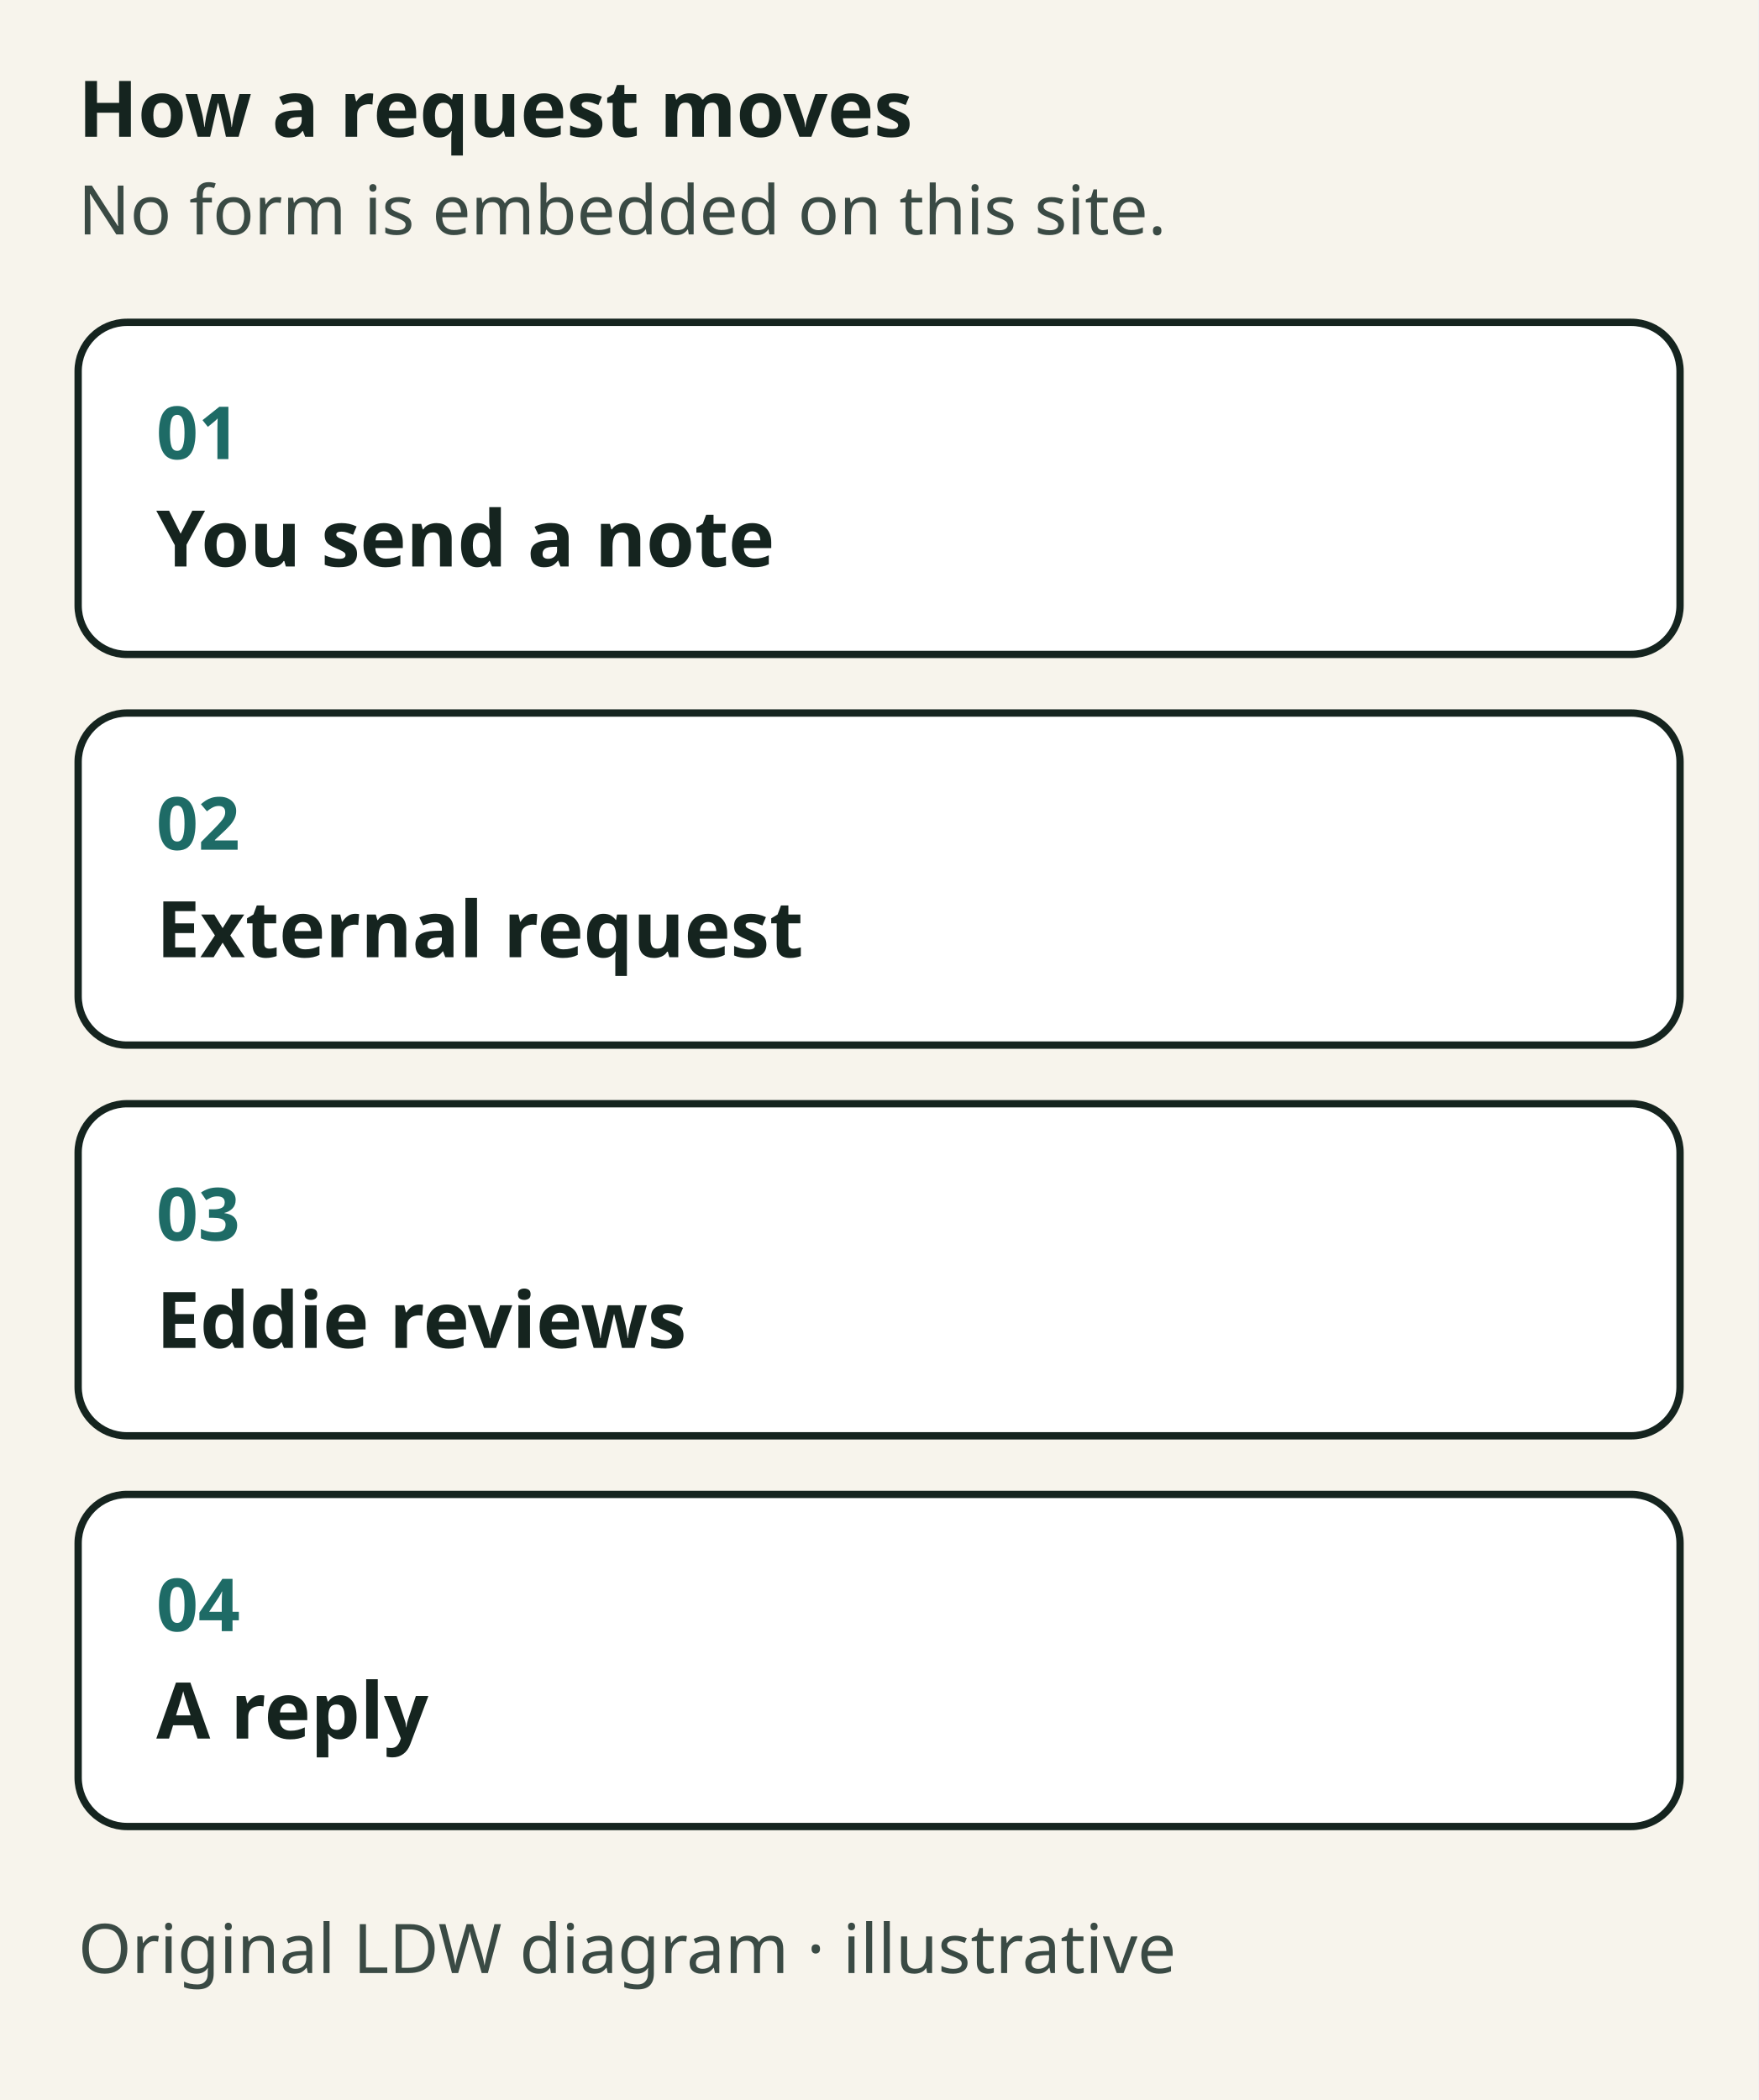
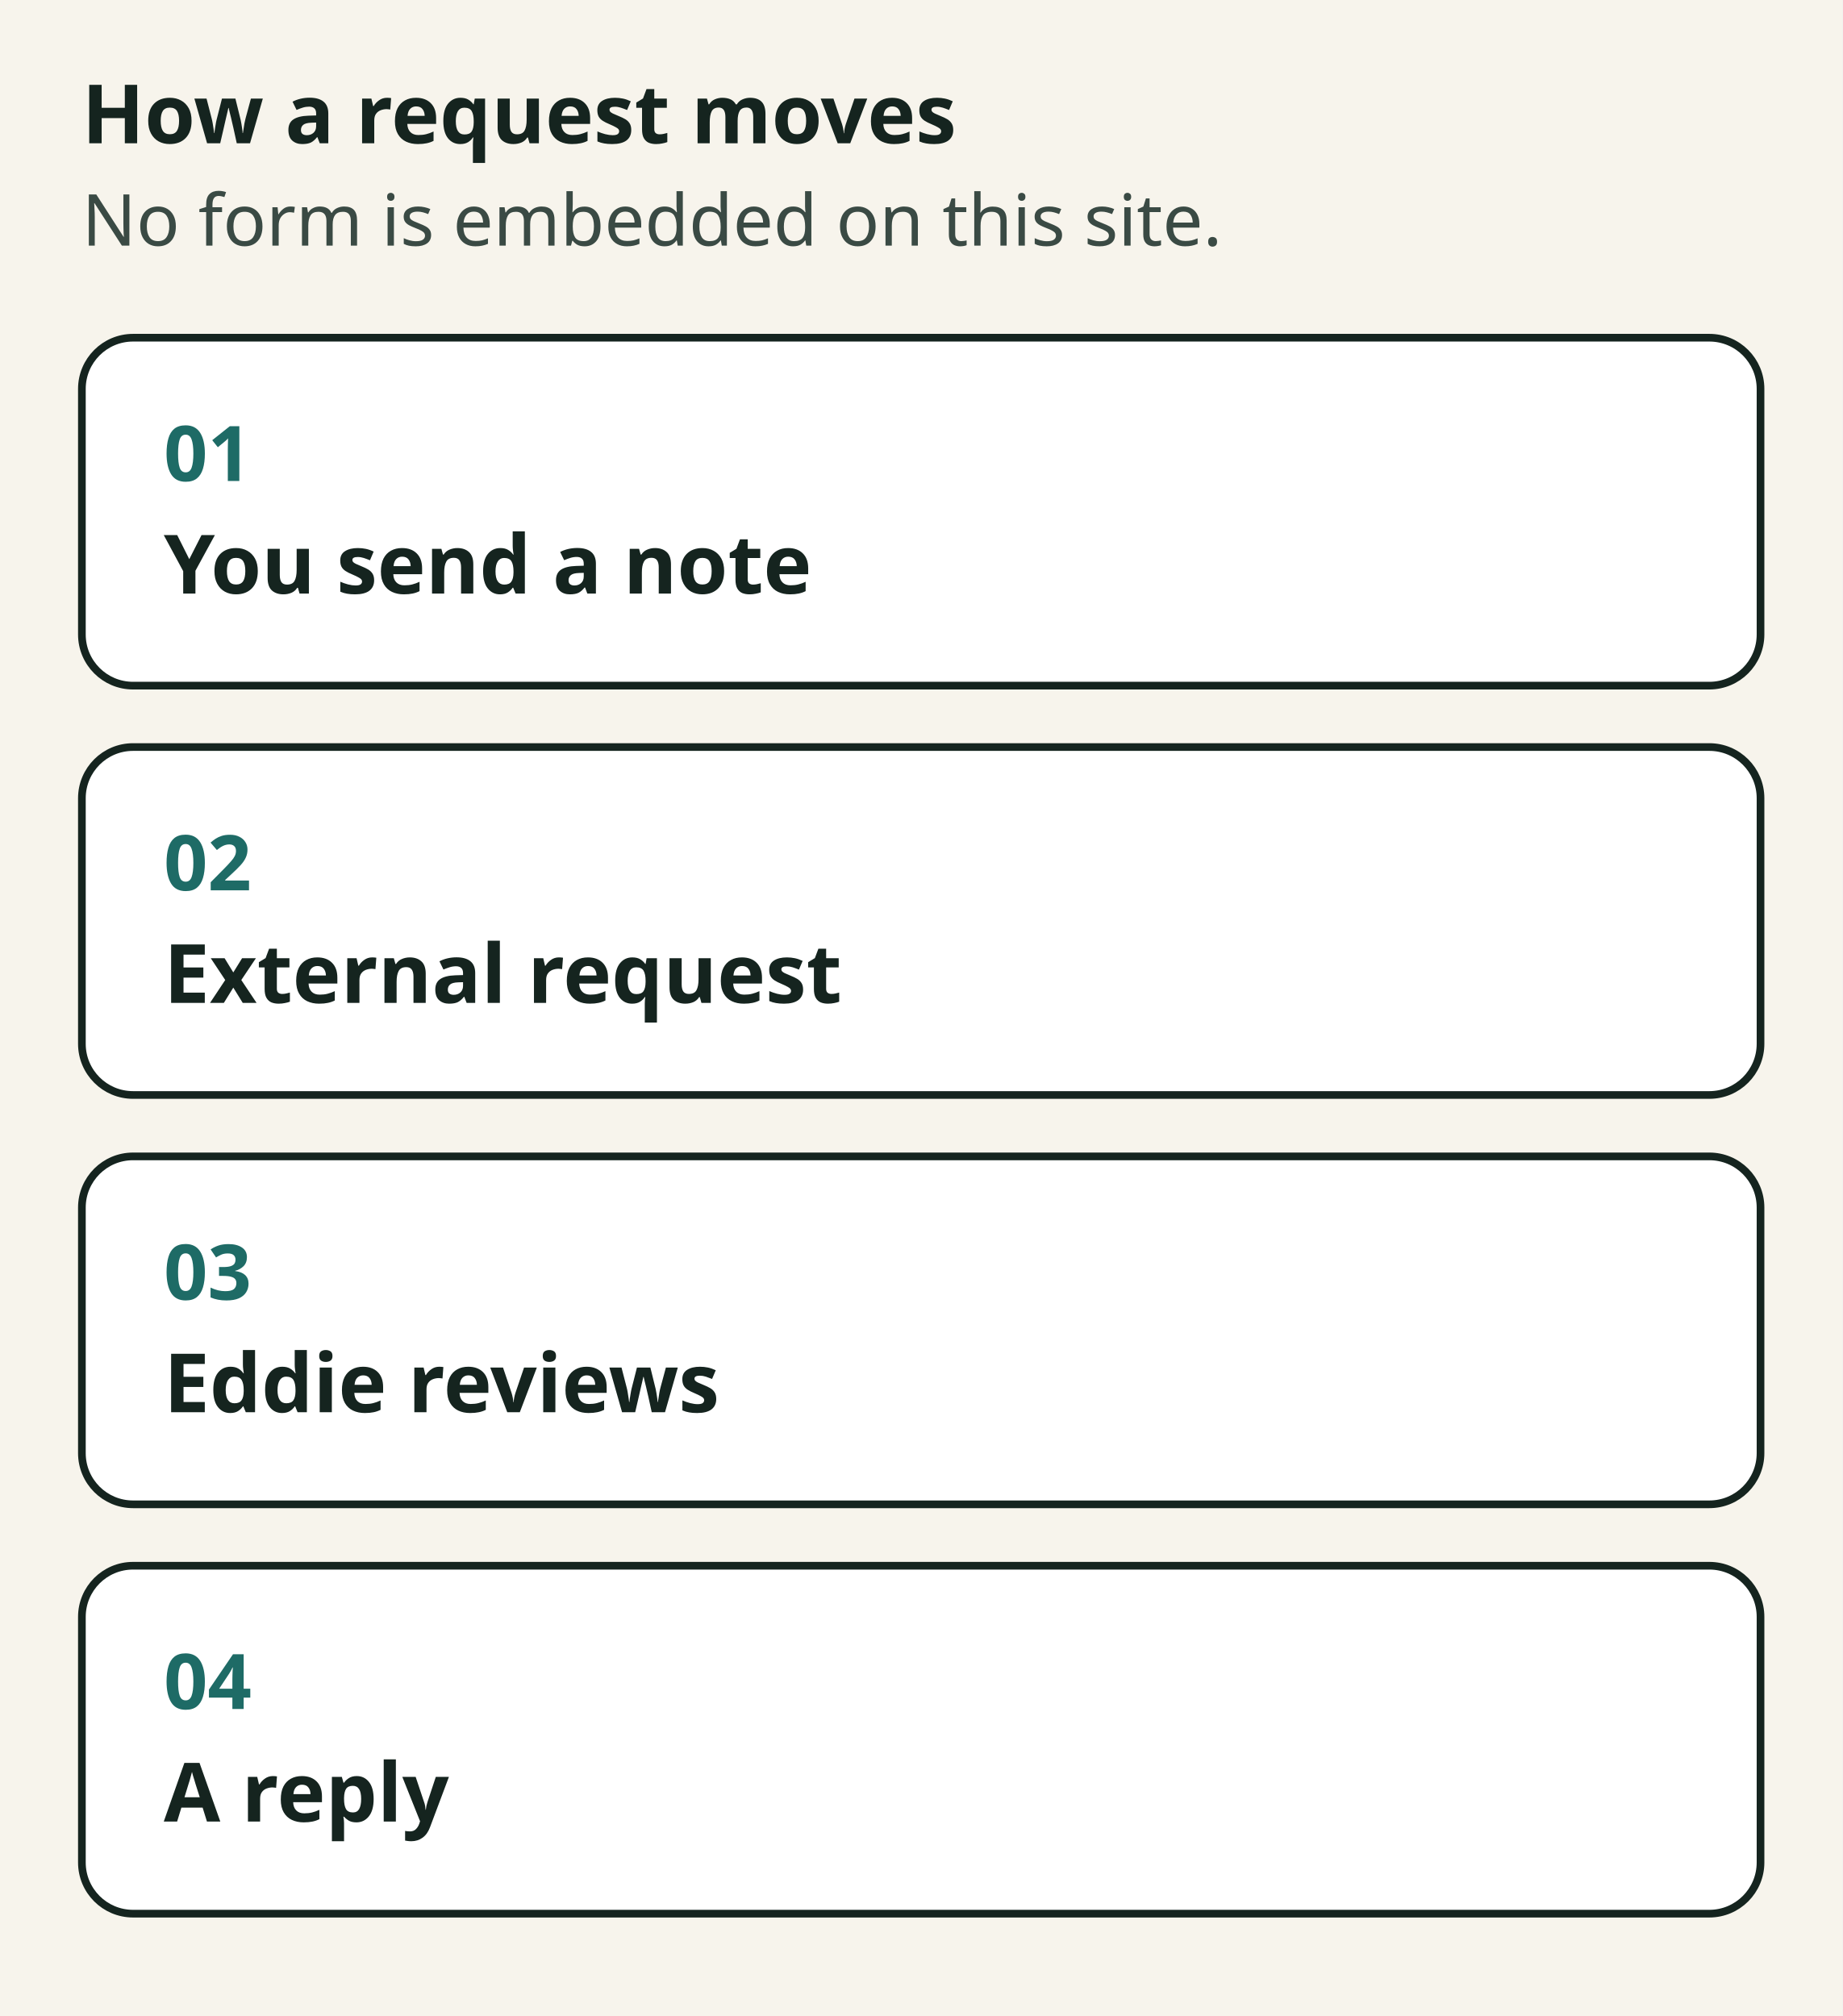
- <svg xmlns="http://www.w3.org/2000/svg" viewBox="0 0 360 430" role="img" aria-labelledby="req-title req-desc">
+ <svg xmlns="http://www.w3.org/2000/svg" viewBox="0 0 360 394" role="img" aria-labelledby="req-title req-desc">
  <rect width="360" height="430" fill="#F7F4EC" />
  <text x="16" y="28" fill="#15241F" font-family="Manrope, system-ui, sans-serif" font-size="16" font-weight="800">How a request moves</text>
  <text x="16" y="48" fill="#3A4A44" font-family="Manrope, system-ui, sans-serif" font-size="14">No form is embedded on this site.</text>
  <rect x="16" y="66" width="328" height="68" rx="10" fill="#FFFFFF" stroke="#15241F" stroke-width="1.5" />
  <text x="32" y="94" fill="#1E6B66" font-family="Manrope, system-ui, sans-serif" font-size="15" font-weight="800">01</text>
  <text x="32" y="116" fill="#15241F" font-family="Manrope, system-ui, sans-serif" font-size="16" font-weight="750">You send a note</text>
  <rect x="16" y="146" width="328" height="68" rx="10" fill="#FFFFFF" stroke="#15241F" stroke-width="1.5" />
  <text x="32" y="174" fill="#1E6B66" font-family="Manrope, system-ui, sans-serif" font-size="15" font-weight="800">02</text>
  <text x="32" y="196" fill="#15241F" font-family="Manrope, system-ui, sans-serif" font-size="16" font-weight="750">External request</text>
  <rect x="16" y="226" width="328" height="68" rx="10" fill="#FFFFFF" stroke="#15241F" stroke-width="1.5" />
  <text x="32" y="254" fill="#1E6B66" font-family="Manrope, system-ui, sans-serif" font-size="15" font-weight="800">03</text>
  <text x="32" y="276" fill="#15241F" font-family="Manrope, system-ui, sans-serif" font-size="16" font-weight="750">Eddie reviews</text>
  <rect x="16" y="306" width="328" height="68" rx="10" fill="#FFFFFF" stroke="#15241F" stroke-width="1.5" />
  <text x="32" y="334" fill="#1E6B66" font-family="Manrope, system-ui, sans-serif" font-size="15" font-weight="800">04</text>
  <text x="32" y="356" fill="#15241F" font-family="Manrope, system-ui, sans-serif" font-size="16" font-weight="750">A reply</text>
-   <text x="16" y="404" fill="#3A4A44" font-family="Manrope, system-ui, sans-serif" font-size="14">Original LDW diagram · illustrative</text>
</svg>
